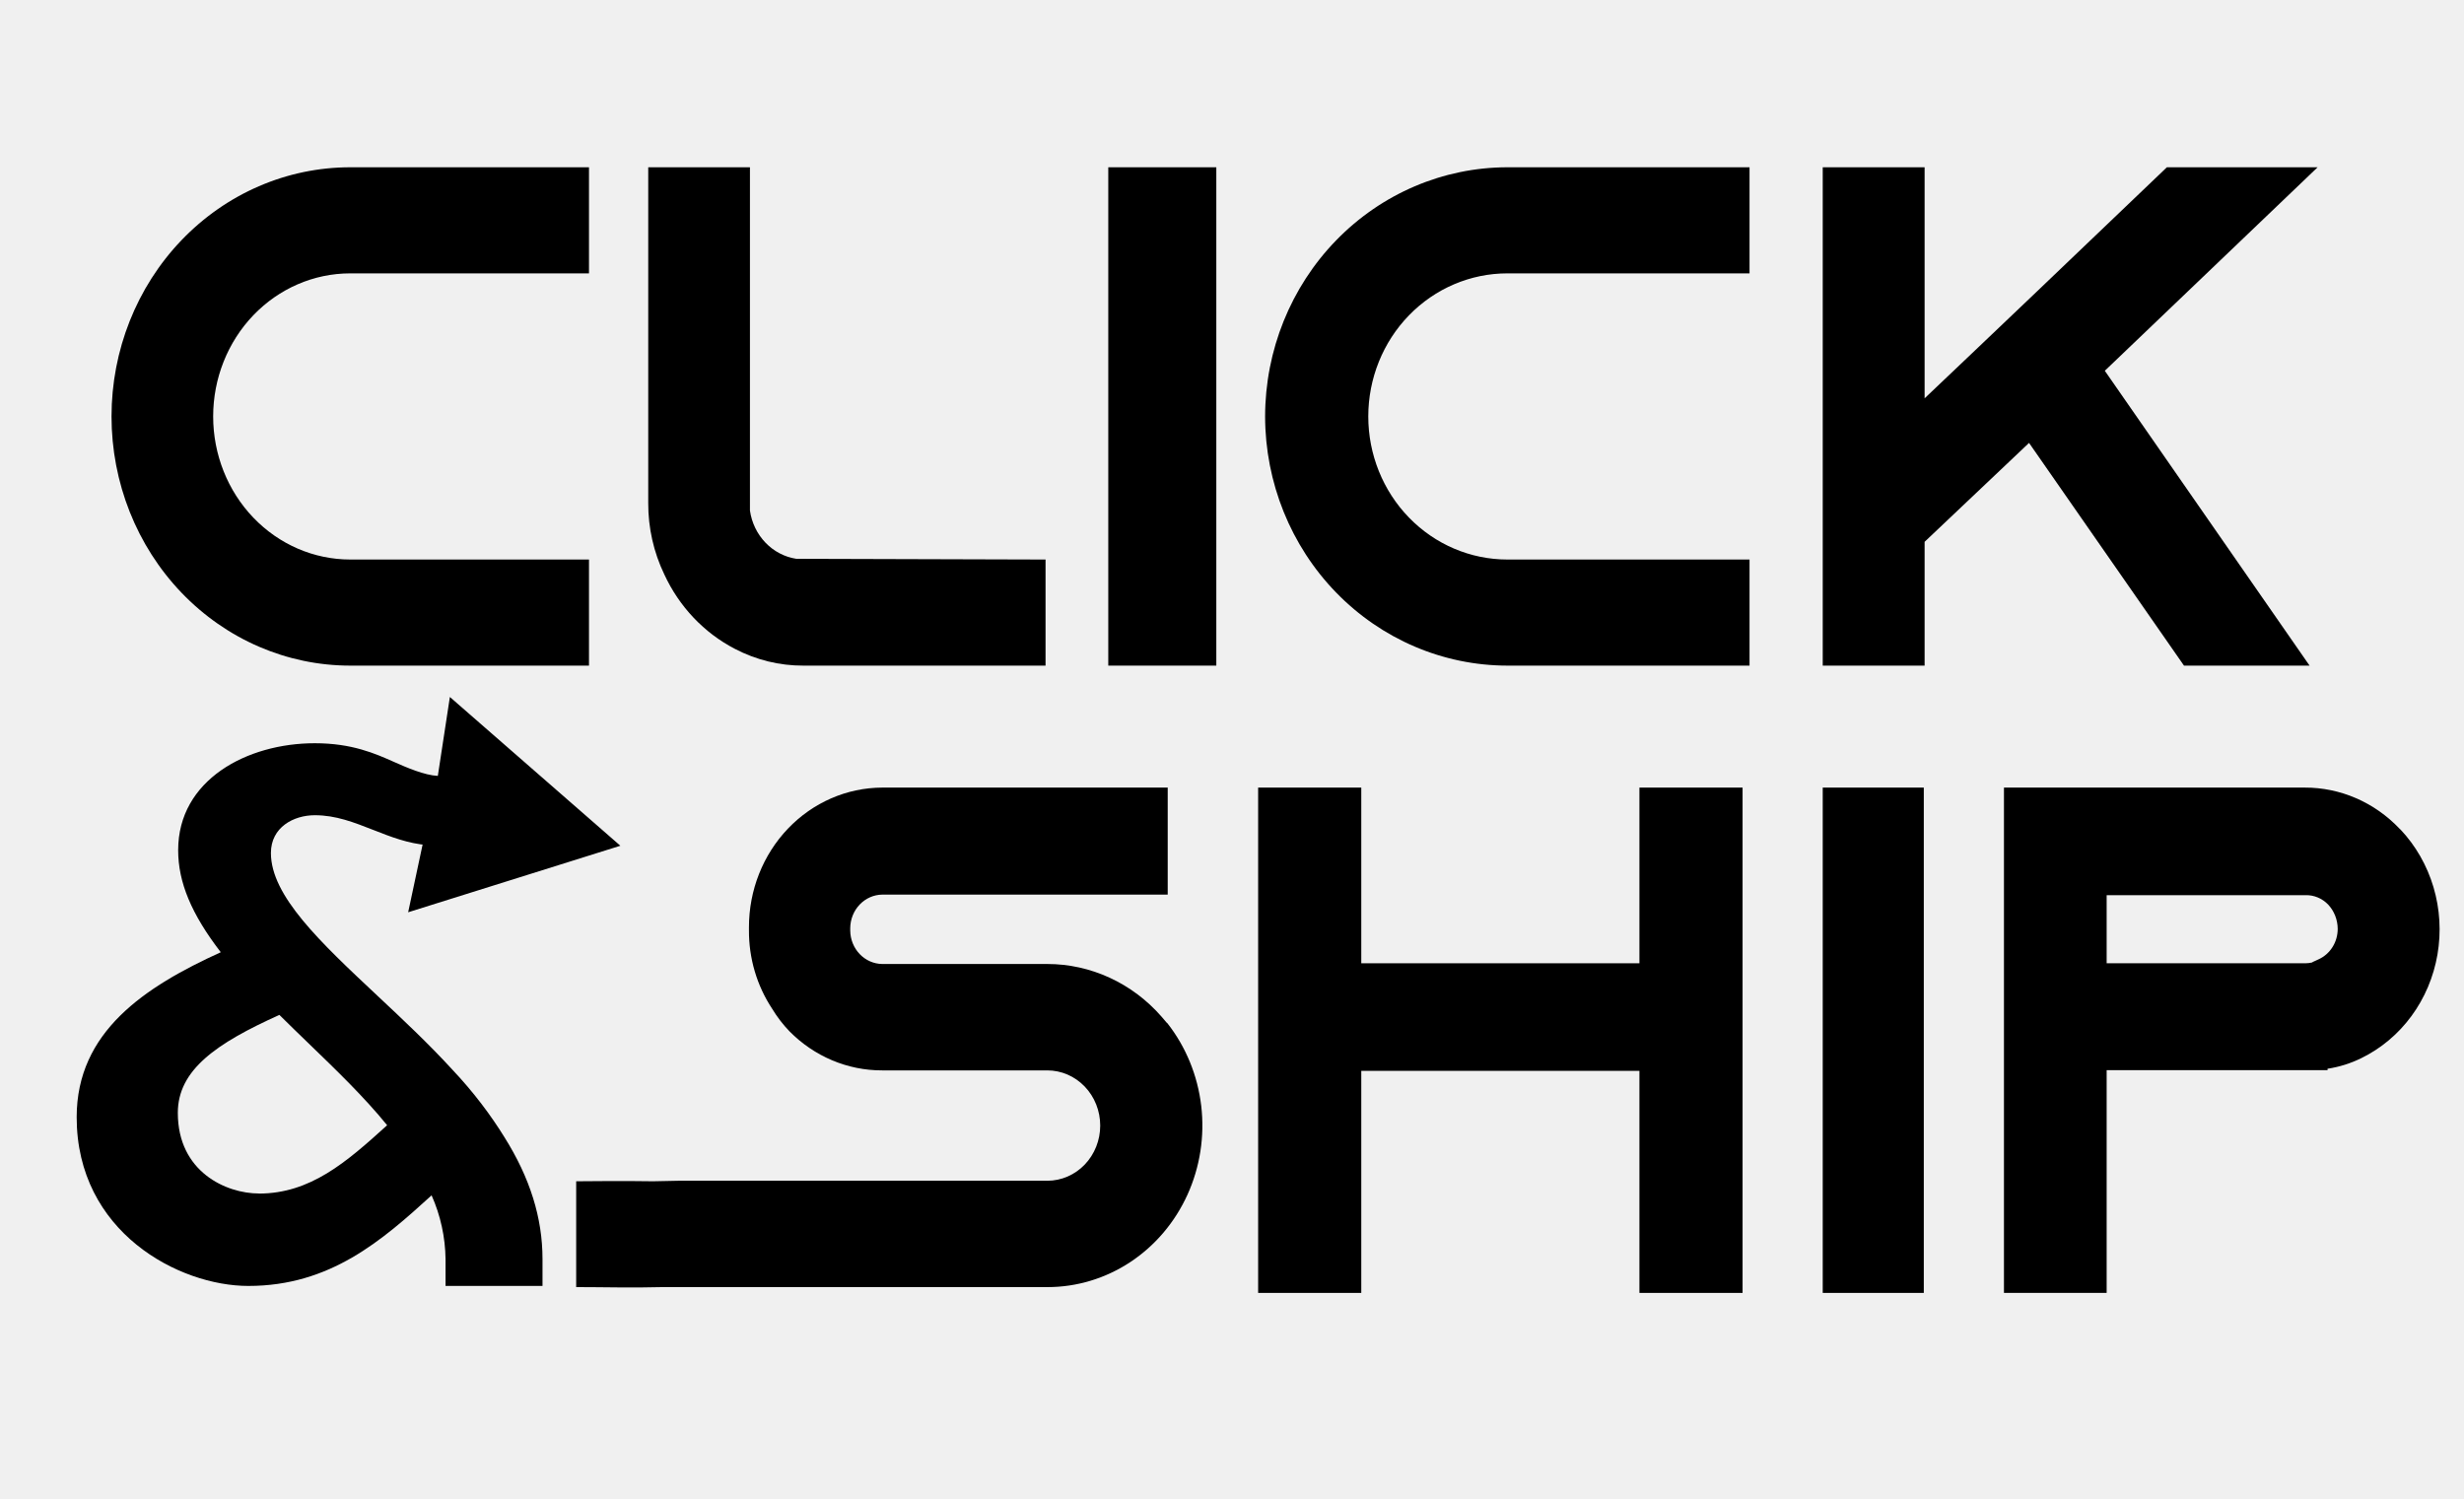
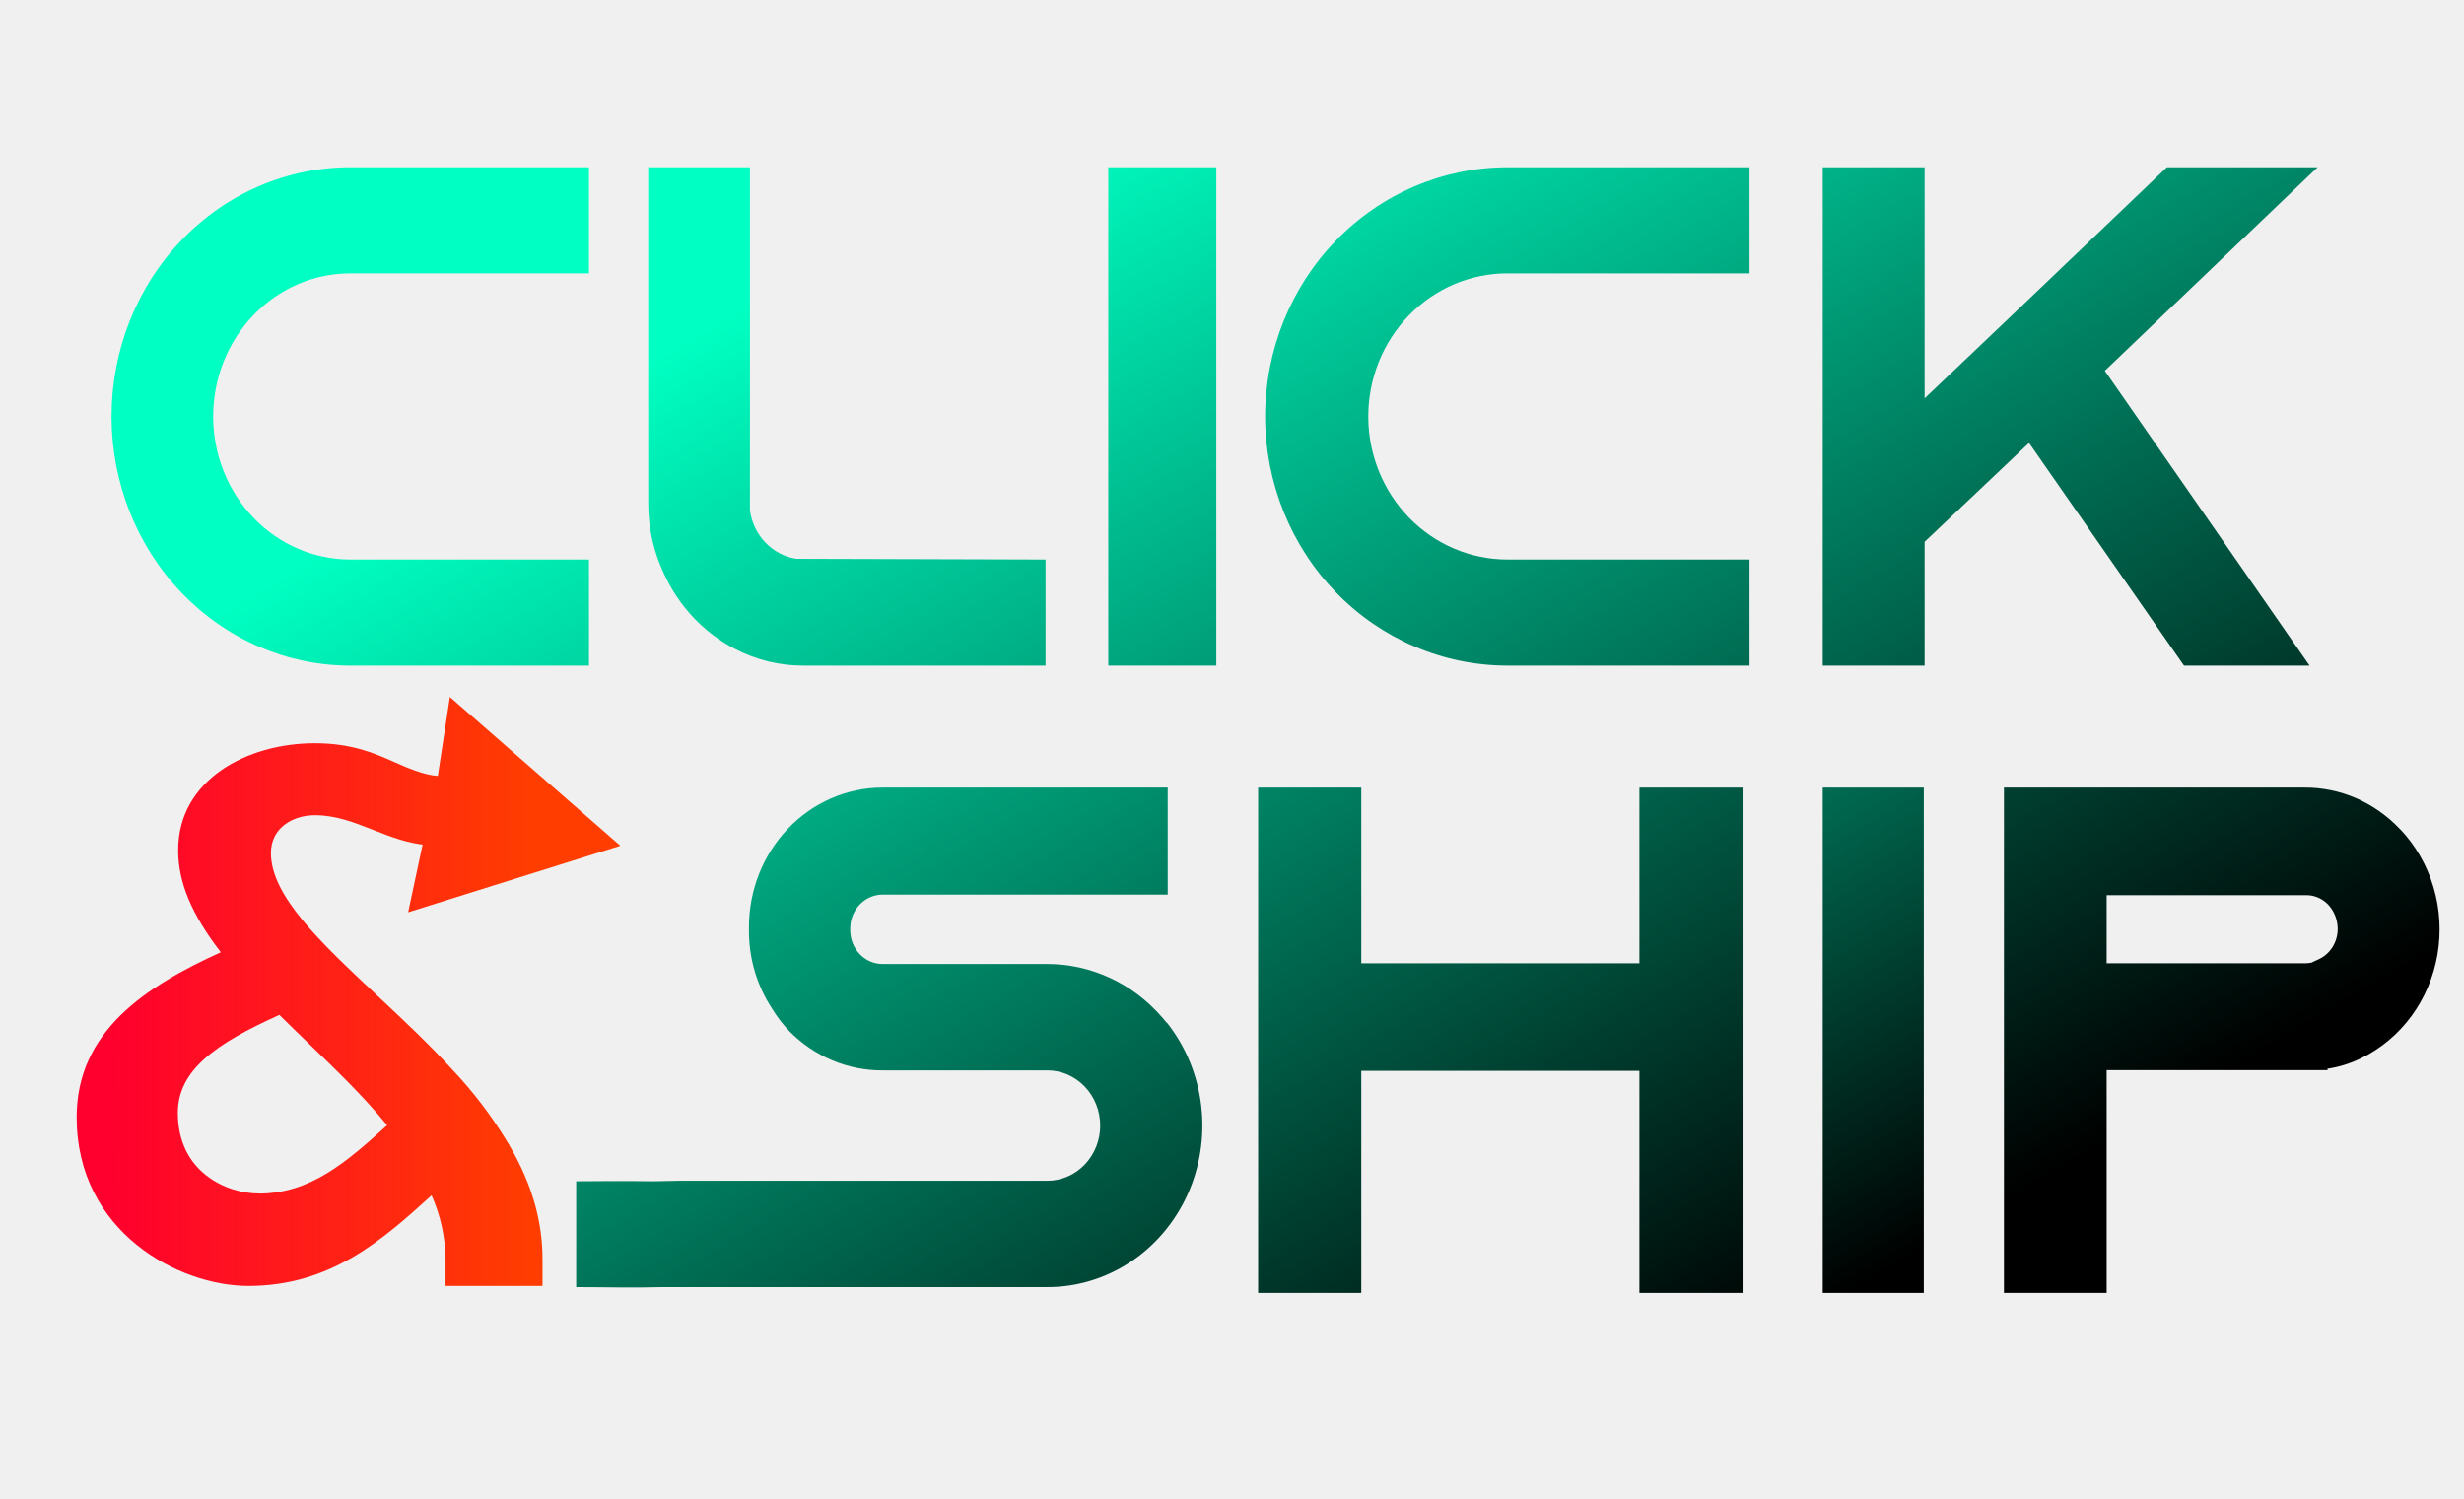
- <svg className="bigFooterLogo" viewBox="0 0 707 430" fill="none">
-   <path d="M125.619 222.644C121.822 222.459 116.735 220.276 113.025 218.623C107.667 216.243 101.008 213.27 90.33 213.27C70.854 213.27 51.121 223.803 51.121 243.955C51.121 253.168 54.918 262.294 63.347 273.246C41.5 283.187 22 296.062 22 320.568C22 353.608 51.391 369 71.26 369C94.753 369 109.621 355.939 123.837 343.002C126.4 348.761 127.763 354.985 127.843 361.292V369H155.662V361.292C155.662 349.477 152.086 338.019 144.738 326.315C142.87 323.294 140.683 320.075 138.14 316.745C135.547 313.35 132.779 310.093 129.846 306.989C122.965 299.466 115.494 292.473 108.257 285.69C91.878 270.335 77.735 257.077 77.735 244.769C77.735 237.369 84.26 233.928 90.33 233.928C96.4 233.928 101.573 235.988 107.127 238.159C112.042 240.095 117.116 242.08 122.695 242.5M121.257 242.352L117.116 261.776L178 242.685L129.084 200L125.631 222.619M74.283 342.472C64.932 342.472 51.023 336.305 51.023 319.335C51.023 307.002 62.081 299.367 80.168 291.228C82.896 293.941 85.747 296.691 88.499 299.355C96.338 306.928 104.473 314.747 111.083 322.887C99.361 333.518 89.052 342.496 74.27 342.496L74.283 342.472Z" fill="url(#paint0_linear_5_13)" />
-   <path d="M334.811 293.502L334.71 293.397C334.502 293.179 334.306 292.949 334.121 292.708C333.861 292.368 333.583 292.043 333.289 291.735C329.133 286.975 324.072 283.173 318.428 280.57C312.784 277.967 306.682 276.622 300.511 276.619H253.133C250.711 276.588 248.397 275.572 246.684 273.786C244.97 272.001 243.992 269.588 243.959 267.062V266.283C243.992 263.755 244.969 261.34 246.683 259.552C248.396 257.765 250.71 256.745 253.133 256.71H335.055V226H253.133C242.971 226.036 233.238 230.277 226.07 237.793C218.902 245.308 214.885 255.485 214.9 266.088V266.867C214.838 274.938 217.165 282.832 221.562 289.472C222.97 291.798 224.622 293.953 226.486 295.899C233.618 303.138 243.183 307.176 253.133 307.149H300.511C304.536 307.149 308.396 308.818 311.242 311.787C314.088 314.757 315.687 318.784 315.687 322.984C315.687 327.183 314.088 331.211 311.242 334.181C308.396 337.15 304.536 338.818 300.511 338.818H194.771L187.363 338.968C187.363 338.968 179.5 338.818 165.325 338.968C165.325 348.468 165.325 359.834 165.325 369.334C173 369.334 181.489 369.578 190.134 369.334H300.569C308.98 369.333 317.219 366.841 324.327 362.147C331.434 357.454 337.119 350.752 340.721 342.821C344.322 334.889 345.692 326.054 344.672 317.342C343.651 308.63 340.281 300.4 334.954 293.607L334.811 293.502Z" fill="url(#paint1_linear_5_13)" />
-   <path d="M210.858 186.188C216.962 189.38 223.7 191.028 230.529 191H300V160.559L228.48 160.349C225.131 159.836 222.03 158.211 219.636 155.716C217.241 153.221 215.681 149.988 215.184 146.496V48H186V144.344C185.972 151.446 187.548 158.455 190.599 164.803C194.885 174.082 202.014 181.607 210.858 186.188Z" fill="url(#paint2_linear_5_13)" />
-   <path d="M100.493 191H169V160.556H100.493C90.062 160.556 80.059 156.23 72.683 148.531C65.308 140.831 61.164 130.389 61.164 119.5C61.164 108.611 65.308 98.169 72.683 90.469C80.059 82.77 90.062 78.444 100.493 78.444H169V48H100.493C82.327 48 64.906 55.533 52.061 68.942C39.216 82.351 32 100.537 32 119.5C32 138.463 39.216 156.649 52.061 170.058C64.906 183.467 82.327 191 100.493 191Z" fill="url(#paint3_linear_5_13)" />
-   <path d="M349 48H318V191H349V48Z" fill="url(#paint4_linear_5_13)" />
-   <path d="M552 226H523V371H552V226Z" fill="url(#paint5_linear_5_13)" />
-   <path d="M688.718 238.001L688.516 237.804C684.951 234.049 680.712 231.071 676.043 229.045C671.375 227.019 666.37 225.984 661.318 226H575V371H604.466V307.084H667.846V306.675C671.193 306.172 674.449 305.151 677.51 303.645C683.164 300.892 688.104 296.752 691.911 291.574C695.719 286.396 698.283 280.333 699.387 273.897C700.49 267.461 700.101 260.84 698.251 254.595C696.402 248.35 693.147 242.664 688.761 238.017L688.718 238.001ZM665.275 275.278L663.528 276.066V276.157C662.866 276.327 662.187 276.414 661.505 276.414H604.466V256.867H661.549C662.745 256.839 663.934 257.063 665.045 257.526C666.157 257.99 667.168 258.683 668.02 259.564C669.765 261.43 670.749 263.936 670.764 266.55C670.761 268.408 670.24 270.225 669.265 271.776C668.289 273.327 666.903 274.544 665.275 275.278Z" fill="url(#paint6_linear_5_13)" />
-   <path d="M470.407 276.414H390.593V226H361V371H390.593V307.281H470.407V371H500V226H470.407V276.414Z" fill="url(#paint7_linear_5_13)" />
-   <path d="M363 119.5C363.023 138.458 370.354 156.633 383.385 170.037C396.415 183.441 414.081 190.98 432.507 191H502V160.556H432.507C421.924 160.556 411.775 156.23 404.292 148.531C396.808 140.831 392.604 130.389 392.604 119.5C392.604 108.611 396.808 98.169 404.292 90.469C411.775 82.77 421.924 78.444 432.507 78.444H502V48H432.507C414.081 48.02 396.415 55.559 383.385 68.963C370.354 82.367 363.023 100.542 363 119.5Z" fill="url(#paint8_linear_5_13)" />
-   <path d="M552.232 155.474L582.197 127.092L626.655 191H662.69L603.938 106.393L665 48H621.747L584.263 83.825L566.798 100.459L552.232 114.299V48H523V191H552.232V155.474Z" fill="url(#paint9_linear_5_13)" />
+ <svg xmlns="http://www.w3.org/2000/svg" width="707" height="430" viewBox="0 0 707 430" fill="none">
+   <path d="M125.619 222.644C121.822 222.459 116.735 220.276 113.025 218.623C107.667 216.243 101.008 213.27 90.33 213.27C70.854 213.27 51.121 223.803 51.121 243.955C51.121 253.168 54.918 262.294 63.347 273.246C41.5 283.187 22 296.062 22 320.568C22 353.608 51.391 369 71.26 369C94.753 369 109.621 355.939 123.837 343.002C126.4 348.761 127.763 354.985 127.843 361.292V369H155.662V361.292C155.662 349.477 152.086 338.019 144.738 326.315C142.87 323.294 140.683 320.075 138.14 316.745C135.547 313.35 132.779 310.093 129.846 306.989C122.965 299.466 115.494 292.473 108.257 285.69C91.878 270.335 77.735 257.077 77.735 244.769C77.735 237.369 84.26 233.928 90.33 233.928C96.4 233.928 101.573 235.988 107.127 238.159C112.042 240.095 117.116 242.08 122.695 242.5M121.257 242.352L117.116 261.776L178 242.685L129.084 200L125.631 222.619M74.283 342.472C64.932 342.472 51.023 336.305 51.023 319.335C51.023 307.002 62.081 299.367 80.168 291.228C82.896 293.941 85.747 296.691 88.499 299.355C96.338 306.928 104.473 314.747 111.083 322.887C99.361 333.518 89.052 342.496 74.27 342.496L74.283 342.472Z" fill="url(#paint0_linear_219_13)" />
+   <path d="M334.811 293.502L334.71 293.397C334.502 293.179 334.306 292.949 334.121 292.708C333.861 292.368 333.583 292.043 333.289 291.735C329.133 286.975 324.072 283.173 318.428 280.57C312.784 277.967 306.682 276.622 300.511 276.619H253.133C250.711 276.588 248.397 275.572 246.684 273.786C244.97 272.001 243.992 269.588 243.959 267.062V266.283C243.992 263.755 244.969 261.34 246.683 259.552C248.396 257.765 250.71 256.745 253.133 256.71H335.055V226H253.133C242.971 226.036 233.238 230.277 226.07 237.793C218.902 245.308 214.885 255.485 214.9 266.088V266.867C214.838 274.938 217.165 282.832 221.562 289.472C222.97 291.798 224.622 293.953 226.486 295.899C233.618 303.138 243.183 307.176 253.133 307.149H300.511C304.536 307.149 308.396 308.818 311.242 311.787C314.088 314.757 315.687 318.784 315.687 322.984C315.687 327.183 314.088 331.211 311.242 334.181C308.396 337.15 304.536 338.818 300.511 338.818H194.771L187.363 338.968C187.363 338.968 179.5 338.818 165.325 338.968C165.325 348.468 165.325 359.834 165.325 369.334C173 369.334 181.489 369.578 190.134 369.334H300.569C308.98 369.333 317.219 366.841 324.327 362.147C331.434 357.454 337.119 350.752 340.721 342.821C344.322 334.889 345.692 326.054 344.672 317.342C343.651 308.63 340.281 300.4 334.954 293.607L334.811 293.502Z" fill="url(#paint1_linear_219_13)" />
+   <path d="M210.858 186.188C216.962 189.38 223.7 191.028 230.529 191H300V160.559L228.48 160.349C225.131 159.836 222.03 158.211 219.636 155.716C217.241 153.221 215.681 149.988 215.184 146.496V48H186V144.344C185.972 151.446 187.548 158.455 190.599 164.803C194.885 174.082 202.014 181.607 210.858 186.188Z" fill="url(#paint2_linear_219_13)" />
+   <path d="M100.493 191H169V160.556H100.493C90.062 160.556 80.059 156.23 72.683 148.531C65.308 140.831 61.164 130.389 61.164 119.5C61.164 108.611 65.308 98.169 72.683 90.469C80.059 82.77 90.062 78.444 100.493 78.444H169V48H100.493C82.327 48 64.906 55.533 52.061 68.942C39.216 82.351 32 100.537 32 119.5C32 138.463 39.216 156.649 52.061 170.058C64.906 183.467 82.327 191 100.493 191Z" fill="url(#paint3_linear_219_13)" />
+   <path d="M349 48H318V191H349V48Z" fill="url(#paint4_linear_219_13)" />
+   <path d="M552 226H523V371H552V226Z" fill="url(#paint5_linear_219_13)" />
+   <path d="M688.718 238.001L688.516 237.804C684.951 234.049 680.712 231.071 676.043 229.045C671.375 227.019 666.37 225.984 661.318 226H575V371H604.466V307.084H667.846V306.675C671.193 306.172 674.449 305.151 677.51 303.645C683.164 300.892 688.104 296.752 691.911 291.574C695.719 286.396 698.283 280.333 699.387 273.897C700.49 267.461 700.101 260.84 698.251 254.595C696.402 248.35 693.147 242.664 688.761 238.017L688.718 238.001ZM665.275 275.278L663.528 276.066V276.157C662.866 276.327 662.187 276.414 661.505 276.414H604.466V256.867H661.549C662.745 256.839 663.934 257.063 665.045 257.526C666.157 257.99 667.168 258.683 668.02 259.564C669.765 261.43 670.749 263.936 670.764 266.55C670.761 268.408 670.24 270.225 669.265 271.776C668.289 273.327 666.903 274.544 665.275 275.278Z" fill="url(#paint6_linear_219_13)" />
+   <path d="M470.407 276.414H390.593V226H361V371H390.593V307.281H470.407V371H500V226H470.407V276.414Z" fill="url(#paint7_linear_219_13)" />
+   <path d="M363 119.5C363.023 138.458 370.354 156.633 383.385 170.037C396.415 183.441 414.081 190.98 432.507 191H502V160.556H432.507C421.924 160.556 411.775 156.23 404.292 148.531C396.808 140.831 392.604 130.389 392.604 119.5C392.604 108.611 396.808 98.169 404.292 90.469C411.775 82.77 421.924 78.444 432.507 78.444H502V48H432.507C414.081 48.02 396.415 55.559 383.385 68.963C370.354 82.367 363.023 100.542 363 119.5Z" fill="url(#paint8_linear_219_13)" />
+   <path d="M552.232 155.474L582.197 127.092L626.655 191H662.69L603.938 106.393L665 48H621.747L584.263 83.825L566.798 100.459L552.232 114.299V48H523V191H552.232V155.474Z" fill="url(#paint9_linear_219_13)" />
  <defs>
-     <linearGradient id="paint0_linear_5_13" x1="-0.501" y1="283.147" x2="188.712" y2="283.147" gradientUnits="userSpaceOnUse">
-       <stop offset="0.17" stopColor="#00ffaa" />
-       <stop offset="0.88" stopColor="#00b953" />
+     <linearGradient id="paint0_linear_219_13" x1="-0.501" y1="283.147" x2="188.712" y2="283.147" gradientUnits="userSpaceOnUse">
+       <stop offset="0.17" stop-color="#FF002E" />
+       <stop offset="0.812" stop-color="#FF3D00" />
    </linearGradient>
-     <linearGradient id="paint1_linear_5_13" x1="87.299" y1="-11.104" x2="366.249" y2="465.399" gradientUnits="userSpaceOnUse">
-       <stop offset="0.27" stopColor="#ff3456" />
-       <stop offset="1" stopColor="#ff7300" />
+     <linearGradient id="paint1_linear_219_13" x1="87.299" y1="-11.104" x2="366.249" y2="465.399" gradientUnits="userSpaceOnUse">
+       <stop offset="0.27" stop-color="#00FFC2" />
+       <stop offset="1" />
    </linearGradient>
-     <linearGradient id="paint2_linear_5_13" x1="146.691" y1="-44.987" x2="425.047" y2="430.477" gradientUnits="userSpaceOnUse">
-       <stop offset="0.27" stopColor="#ff3456" />
-       <stop offset="1" stopColor="#ff7300" />
+     <linearGradient id="paint2_linear_219_13" x1="146.691" y1="-44.987" x2="425.047" y2="430.477" gradientUnits="userSpaceOnUse">
+       <stop offset="0.27" stop-color="#00FFC2" />
+       <stop offset="1" />
    </linearGradient>
-     <linearGradient id="paint3_linear_5_13" x1="64.352" y1="3.057" x2="342.661" y2="478.723" gradientUnits="userSpaceOnUse">
-       <stop offset="0.27" stopColor="#ff3456" />
-       <stop offset="1" stopColor="#ff7300" />
+     <linearGradient id="paint3_linear_219_13" x1="64.352" y1="3.057" x2="342.661" y2="478.723" gradientUnits="userSpaceOnUse">
+       <stop offset="0.27" stop-color="#00FFC2" />
+       <stop offset="1" />
    </linearGradient>
-     <linearGradient id="paint4_linear_5_13" x1="228.054" y1="-95.184" x2="498.348" y2="393.886" gradientUnits="userSpaceOnUse">
-       <stop offset="0.27" stopColor="#ff3456" />
-       <stop offset="1" stopColor="#ff7300" />
+     <linearGradient id="paint4_linear_219_13" x1="228.054" y1="-95.184" x2="498.348" y2="393.886" gradientUnits="userSpaceOnUse">
+       <stop offset="0.27" stop-color="#00FFC2" />
+       <stop offset="1" />
    </linearGradient>
-     <linearGradient id="paint5_linear_5_13" x1="308.88" y1="-145.075" x2="586.559" y2="338.282" gradientUnits="userSpaceOnUse">
-       <stop offset="0.27" stopColor="#ff3456" />
-       <stop offset="1" stopColor="#ff7300" />
+     <linearGradient id="paint5_linear_219_13" x1="308.88" y1="-145.075" x2="586.559" y2="338.282" gradientUnits="userSpaceOnUse">
+       <stop offset="0.177" stop-color="#00FFC2" />
+       <stop offset="0.453" stop-color="#00FFC2" />
+       <stop offset="1" />
    </linearGradient>
-     <linearGradient id="paint6_linear_5_13" x1="384.732" y1="-186.432" x2="665.28" y2="291.916" gradientUnits="userSpaceOnUse">
-       <stop offset="0.27" stopColor="#ff3456" />
-       <stop offset="1" stopColor="#ff7300" />
+     <linearGradient id="paint6_linear_219_13" x1="384.732" y1="-186.432" x2="665.28" y2="291.916" gradientUnits="userSpaceOnUse">
+       <stop offset="0.27" stop-color="#00FFC2" />
+       <stop offset="1" />
    </linearGradient>
-     <linearGradient id="paint7_linear_5_13" x1="231.51" y1="-96.41" x2="512.656" y2="380.849" gradientUnits="userSpaceOnUse">
-       <stop offset="0.27" stopColor="#ff3456" />
-       <stop offset="1" stopColor="#ff7300" />
+     <linearGradient id="paint7_linear_219_13" x1="231.51" y1="-96.41" x2="512.656" y2="380.849" gradientUnits="userSpaceOnUse">
+       <stop offset="0.27" stop-color="#00FFC2" />
+       <stop offset="1" />
    </linearGradient>
-     <linearGradient id="paint8_linear_5_13" x1="321.467" y1="-146.646" x2="599.791" y2="329.005" gradientUnits="userSpaceOnUse">
-       <stop offset="0.27" stopColor="#ff3456" />
-       <stop offset="1" stopColor="#ff7300" />
+     <linearGradient id="paint8_linear_219_13" x1="321.467" y1="-146.646" x2="599.791" y2="329.005" gradientUnits="userSpaceOnUse">
+       <stop offset="0.27" stop-color="#00FFC2" />
+       <stop offset="1" />
    </linearGradient>
-     <linearGradient id="paint9_linear_5_13" x1="435.378" y1="-212.613" x2="713.551" y2="263.306" gradientUnits="userSpaceOnUse">
-       <stop offset="0.27" stopColor="#ff3456" />
-       <stop offset="1" stopColor="#ff7300" />
+     <linearGradient id="paint9_linear_219_13" x1="435.378" y1="-212.613" x2="713.551" y2="263.306" gradientUnits="userSpaceOnUse">
+       <stop offset="0.27" stop-color="#00FFC2" />
+       <stop offset="1" />
    </linearGradient>
-     <clipPath id="clip0_5_13">
-       <rect width="707" height="386" fill="white" />
-     </clipPath>
  </defs>
</svg>
